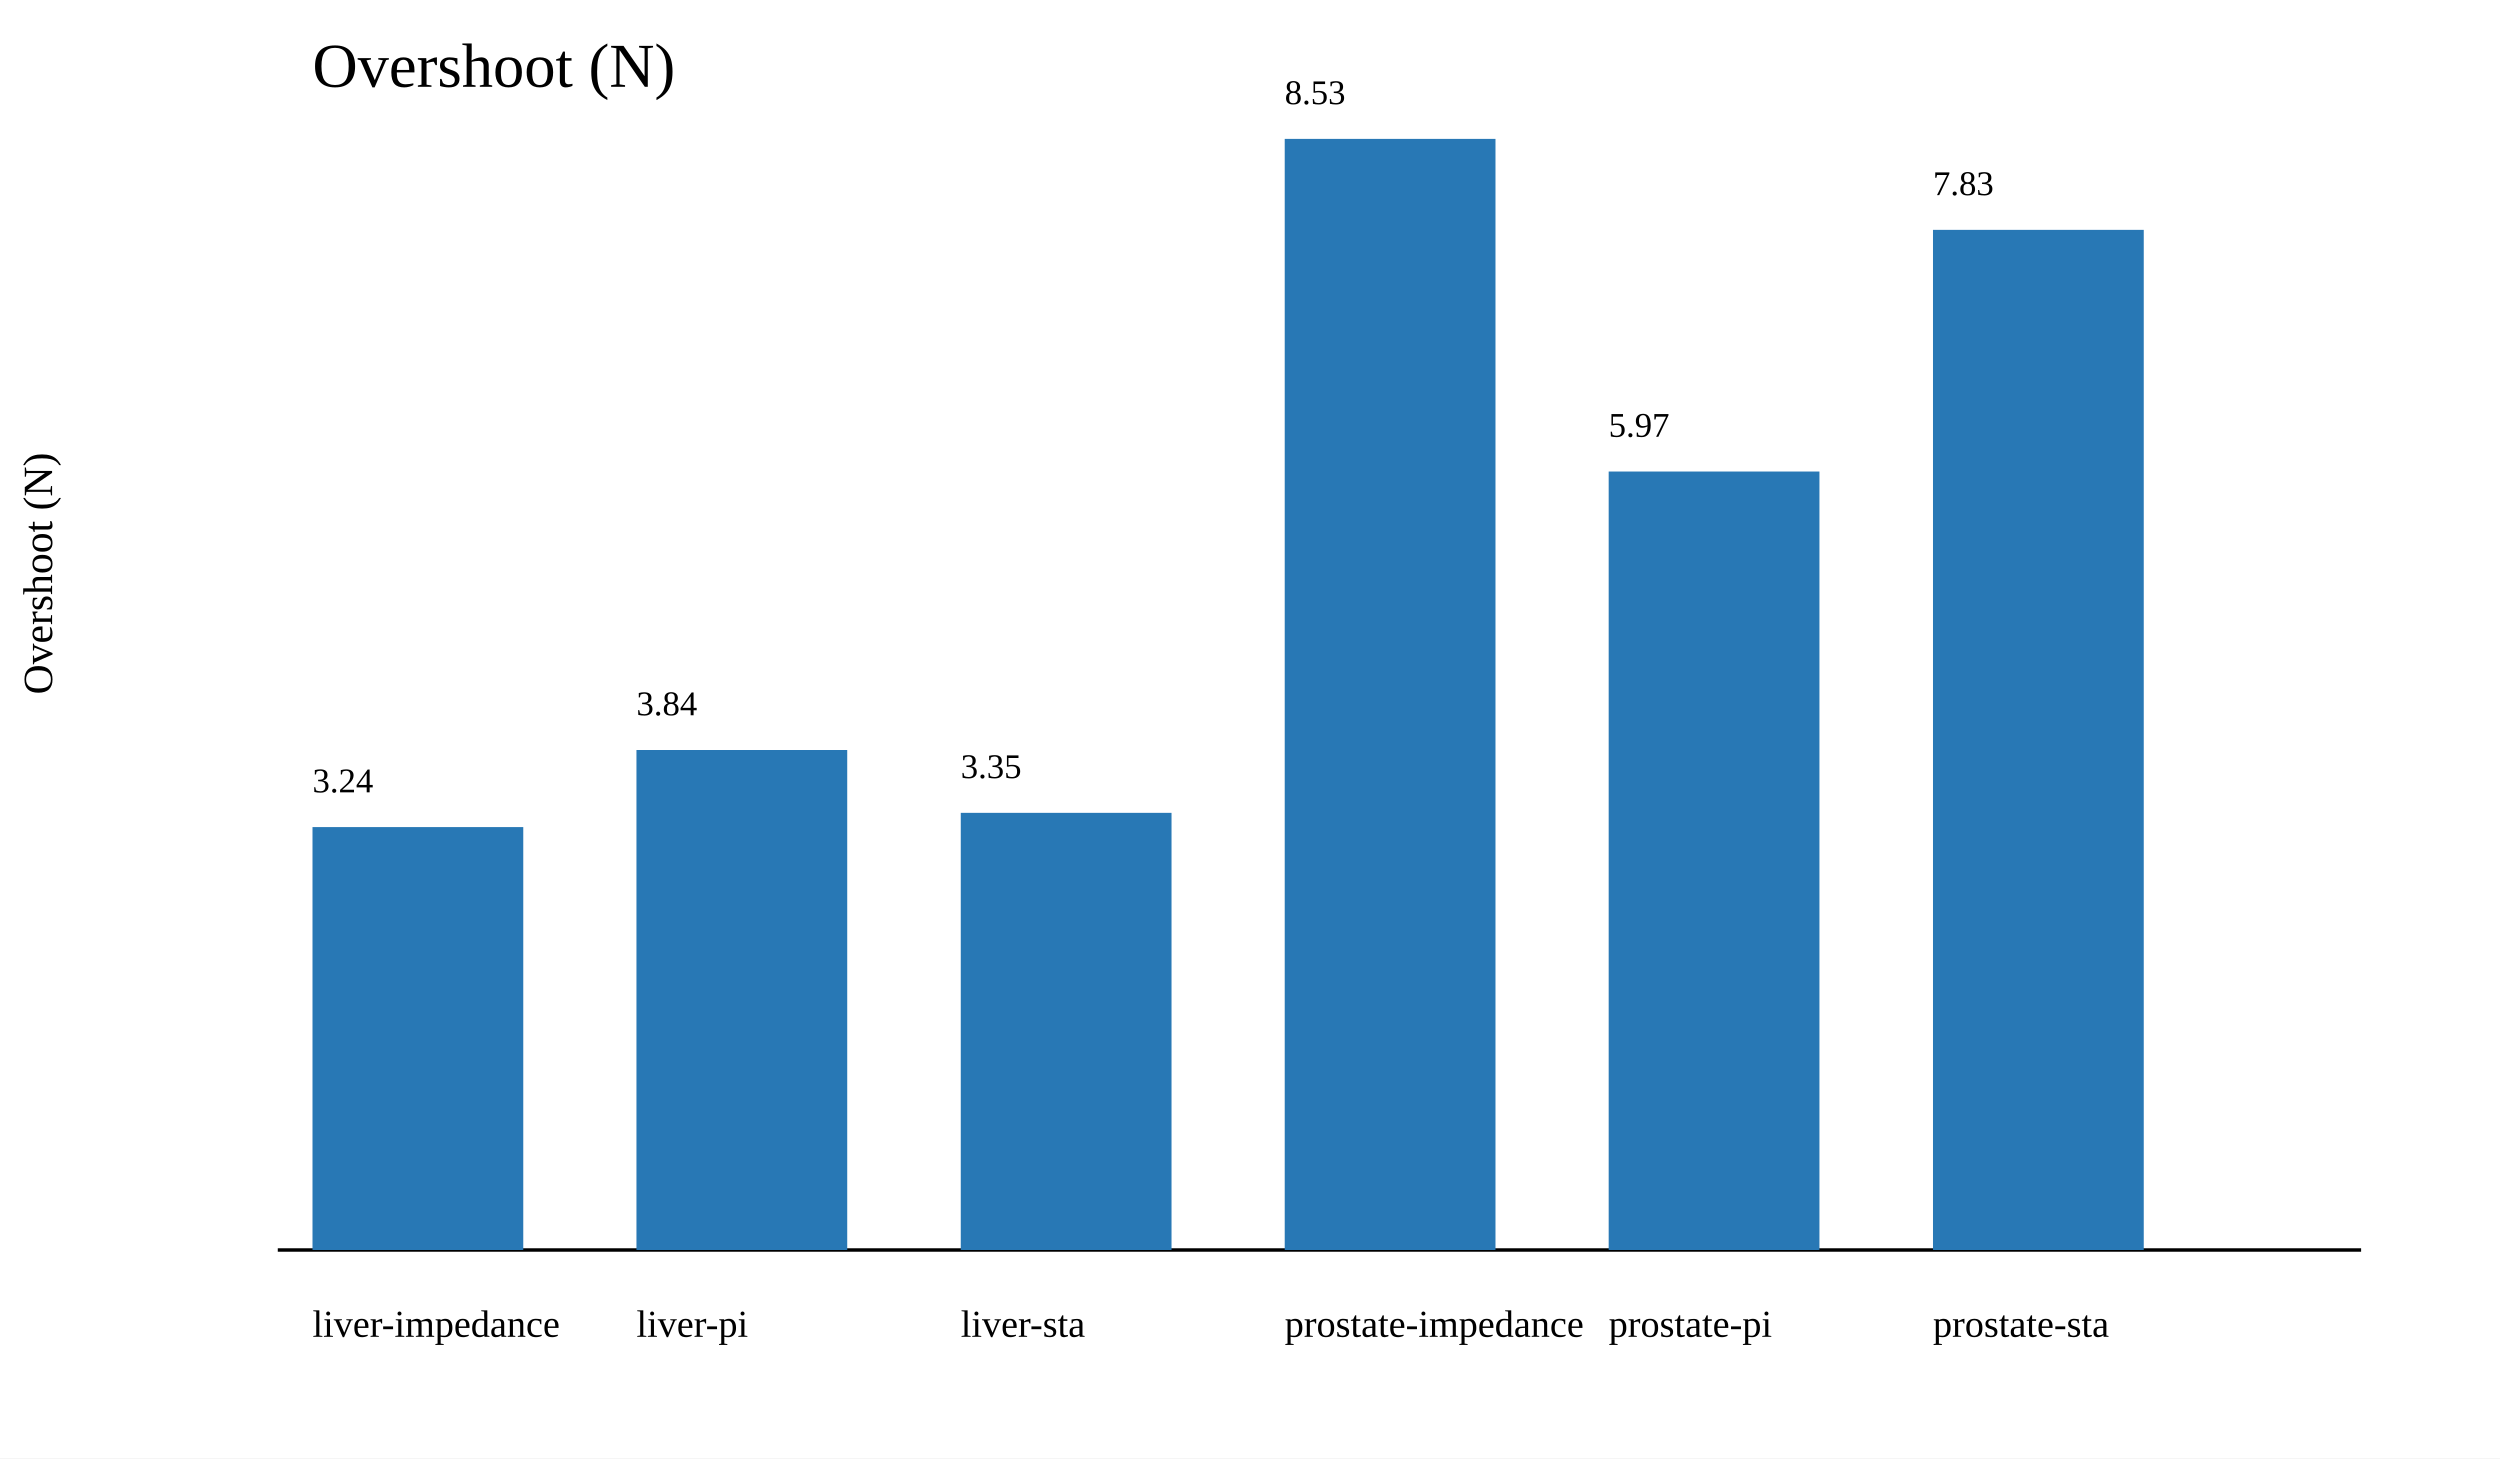
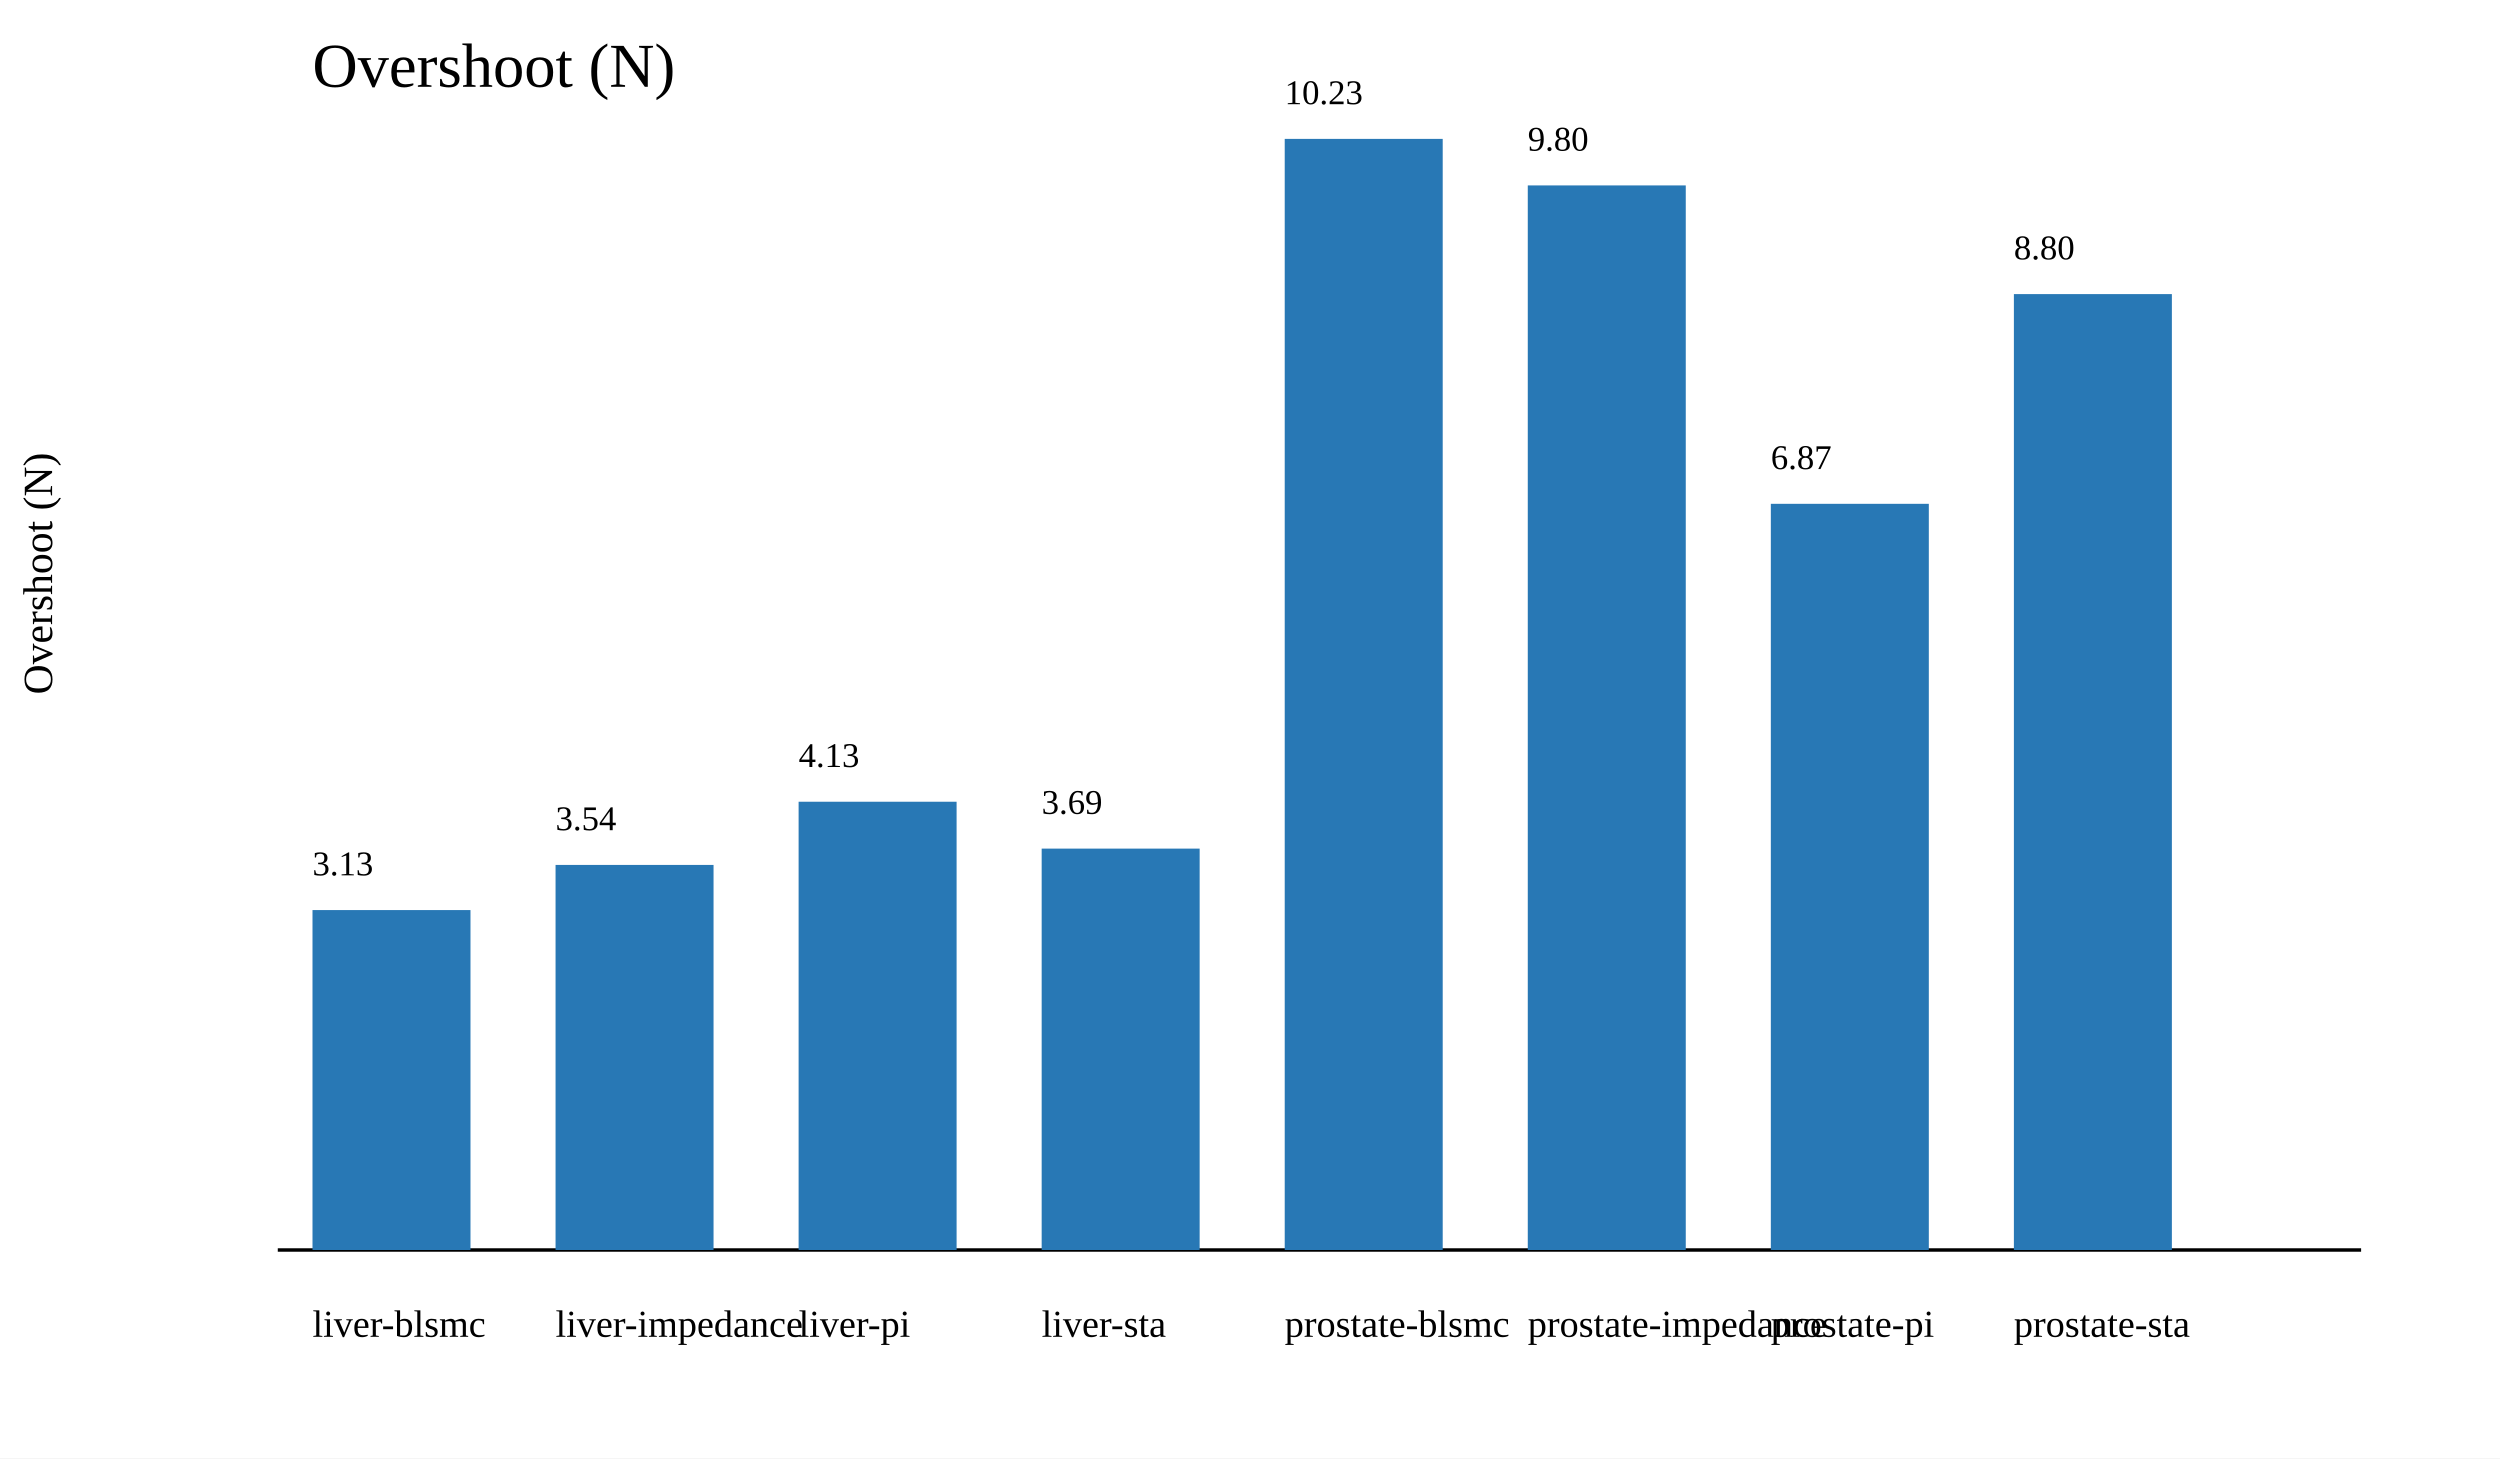
<svg xmlns="http://www.w3.org/2000/svg" width="720" height="420">
  <rect width="100%" height="100%" fill="white" />
  <text x="90" y="25" font-size="18">Overshoot (N)</text>
  <line x1="80" y1="360" x2="680" y2="360" stroke="black" />
-   <rect x="90.0" y="238.2" width="60.7" height="121.8" fill="#2878b5" />
-   <text x="90.0" y="385" font-size="11">liver-impedance</text>
-   <text x="90.0" y="228.2" font-size="10">3.24</text>
-   <rect x="183.3" y="216.0" width="60.7" height="144.0" fill="#2878b5" />
-   <text x="183.3" y="385" font-size="11">liver-pi</text>
-   <text x="183.3" y="206.0" font-size="10">3.84</text>
-   <rect x="276.7" y="234.1" width="60.7" height="125.9" fill="#2878b5" />
-   <text x="276.7" y="385" font-size="11">liver-sta</text>
-   <text x="276.7" y="224.1" font-size="10">3.35</text>
-   <rect x="370.0" y="40.0" width="60.7" height="320.0" fill="#2878b5" />
-   <text x="370.0" y="385" font-size="11">prostate-impedance</text>
-   <text x="370.0" y="30.0" font-size="10">8.53</text>
-   <rect x="463.3" y="135.8" width="60.7" height="224.2" fill="#2878b5" />
-   <text x="463.3" y="385" font-size="11">prostate-pi</text>
-   <text x="463.3" y="125.8" font-size="10">5.97</text>
-   <rect x="556.7" y="66.2" width="60.7" height="293.8" fill="#2878b5" />
-   <text x="556.7" y="385" font-size="11">prostate-sta</text>
-   <text x="556.7" y="56.2" font-size="10">7.83</text>
+   <rect x="90.0" y="262.1" width="45.5" height="97.9" fill="#2878b5" />
+   <text x="90.0" y="385" font-size="11">liver-blsmc</text>
+   <text x="90.0" y="252.1" font-size="10">3.13</text>
+   <rect x="160.0" y="249.1" width="45.5" height="110.9" fill="#2878b5" />
+   <text x="160.0" y="385" font-size="11">liver-impedance</text>
+   <text x="160.0" y="239.1" font-size="10">3.54</text>
+   <rect x="230.0" y="230.9" width="45.5" height="129.1" fill="#2878b5" />
+   <text x="230.0" y="385" font-size="11">liver-pi</text>
+   <text x="230.0" y="220.9" font-size="10">4.13</text>
+   <rect x="300.0" y="244.4" width="45.5" height="115.6" fill="#2878b5" />
+   <text x="300.0" y="385" font-size="11">liver-sta</text>
+   <text x="300.0" y="234.4" font-size="10">3.69</text>
+   <rect x="370.0" y="40.0" width="45.5" height="320.0" fill="#2878b5" />
+   <text x="370.0" y="385" font-size="11">prostate-blsmc</text>
+   <text x="370.0" y="30.0" font-size="10">10.23</text>
+   <rect x="440.0" y="53.4" width="45.5" height="306.6" fill="#2878b5" />
+   <text x="440.0" y="385" font-size="11">prostate-impedance</text>
+   <text x="440.0" y="43.4" font-size="10">9.80</text>
+   <rect x="510.0" y="145.1" width="45.5" height="214.9" fill="#2878b5" />
+   <text x="510.0" y="385" font-size="11">prostate-pi</text>
+   <text x="510.0" y="135.1" font-size="10">6.87</text>
+   <rect x="580.0" y="84.7" width="45.5" height="275.3" fill="#2878b5" />
+   <text x="580.0" y="385" font-size="11">prostate-sta</text>
+   <text x="580.0" y="74.7" font-size="10">8.80</text>
  <text x="15" y="200" transform="rotate(-90 15 200)" font-size="12">Overshoot (N)</text>
</svg>
